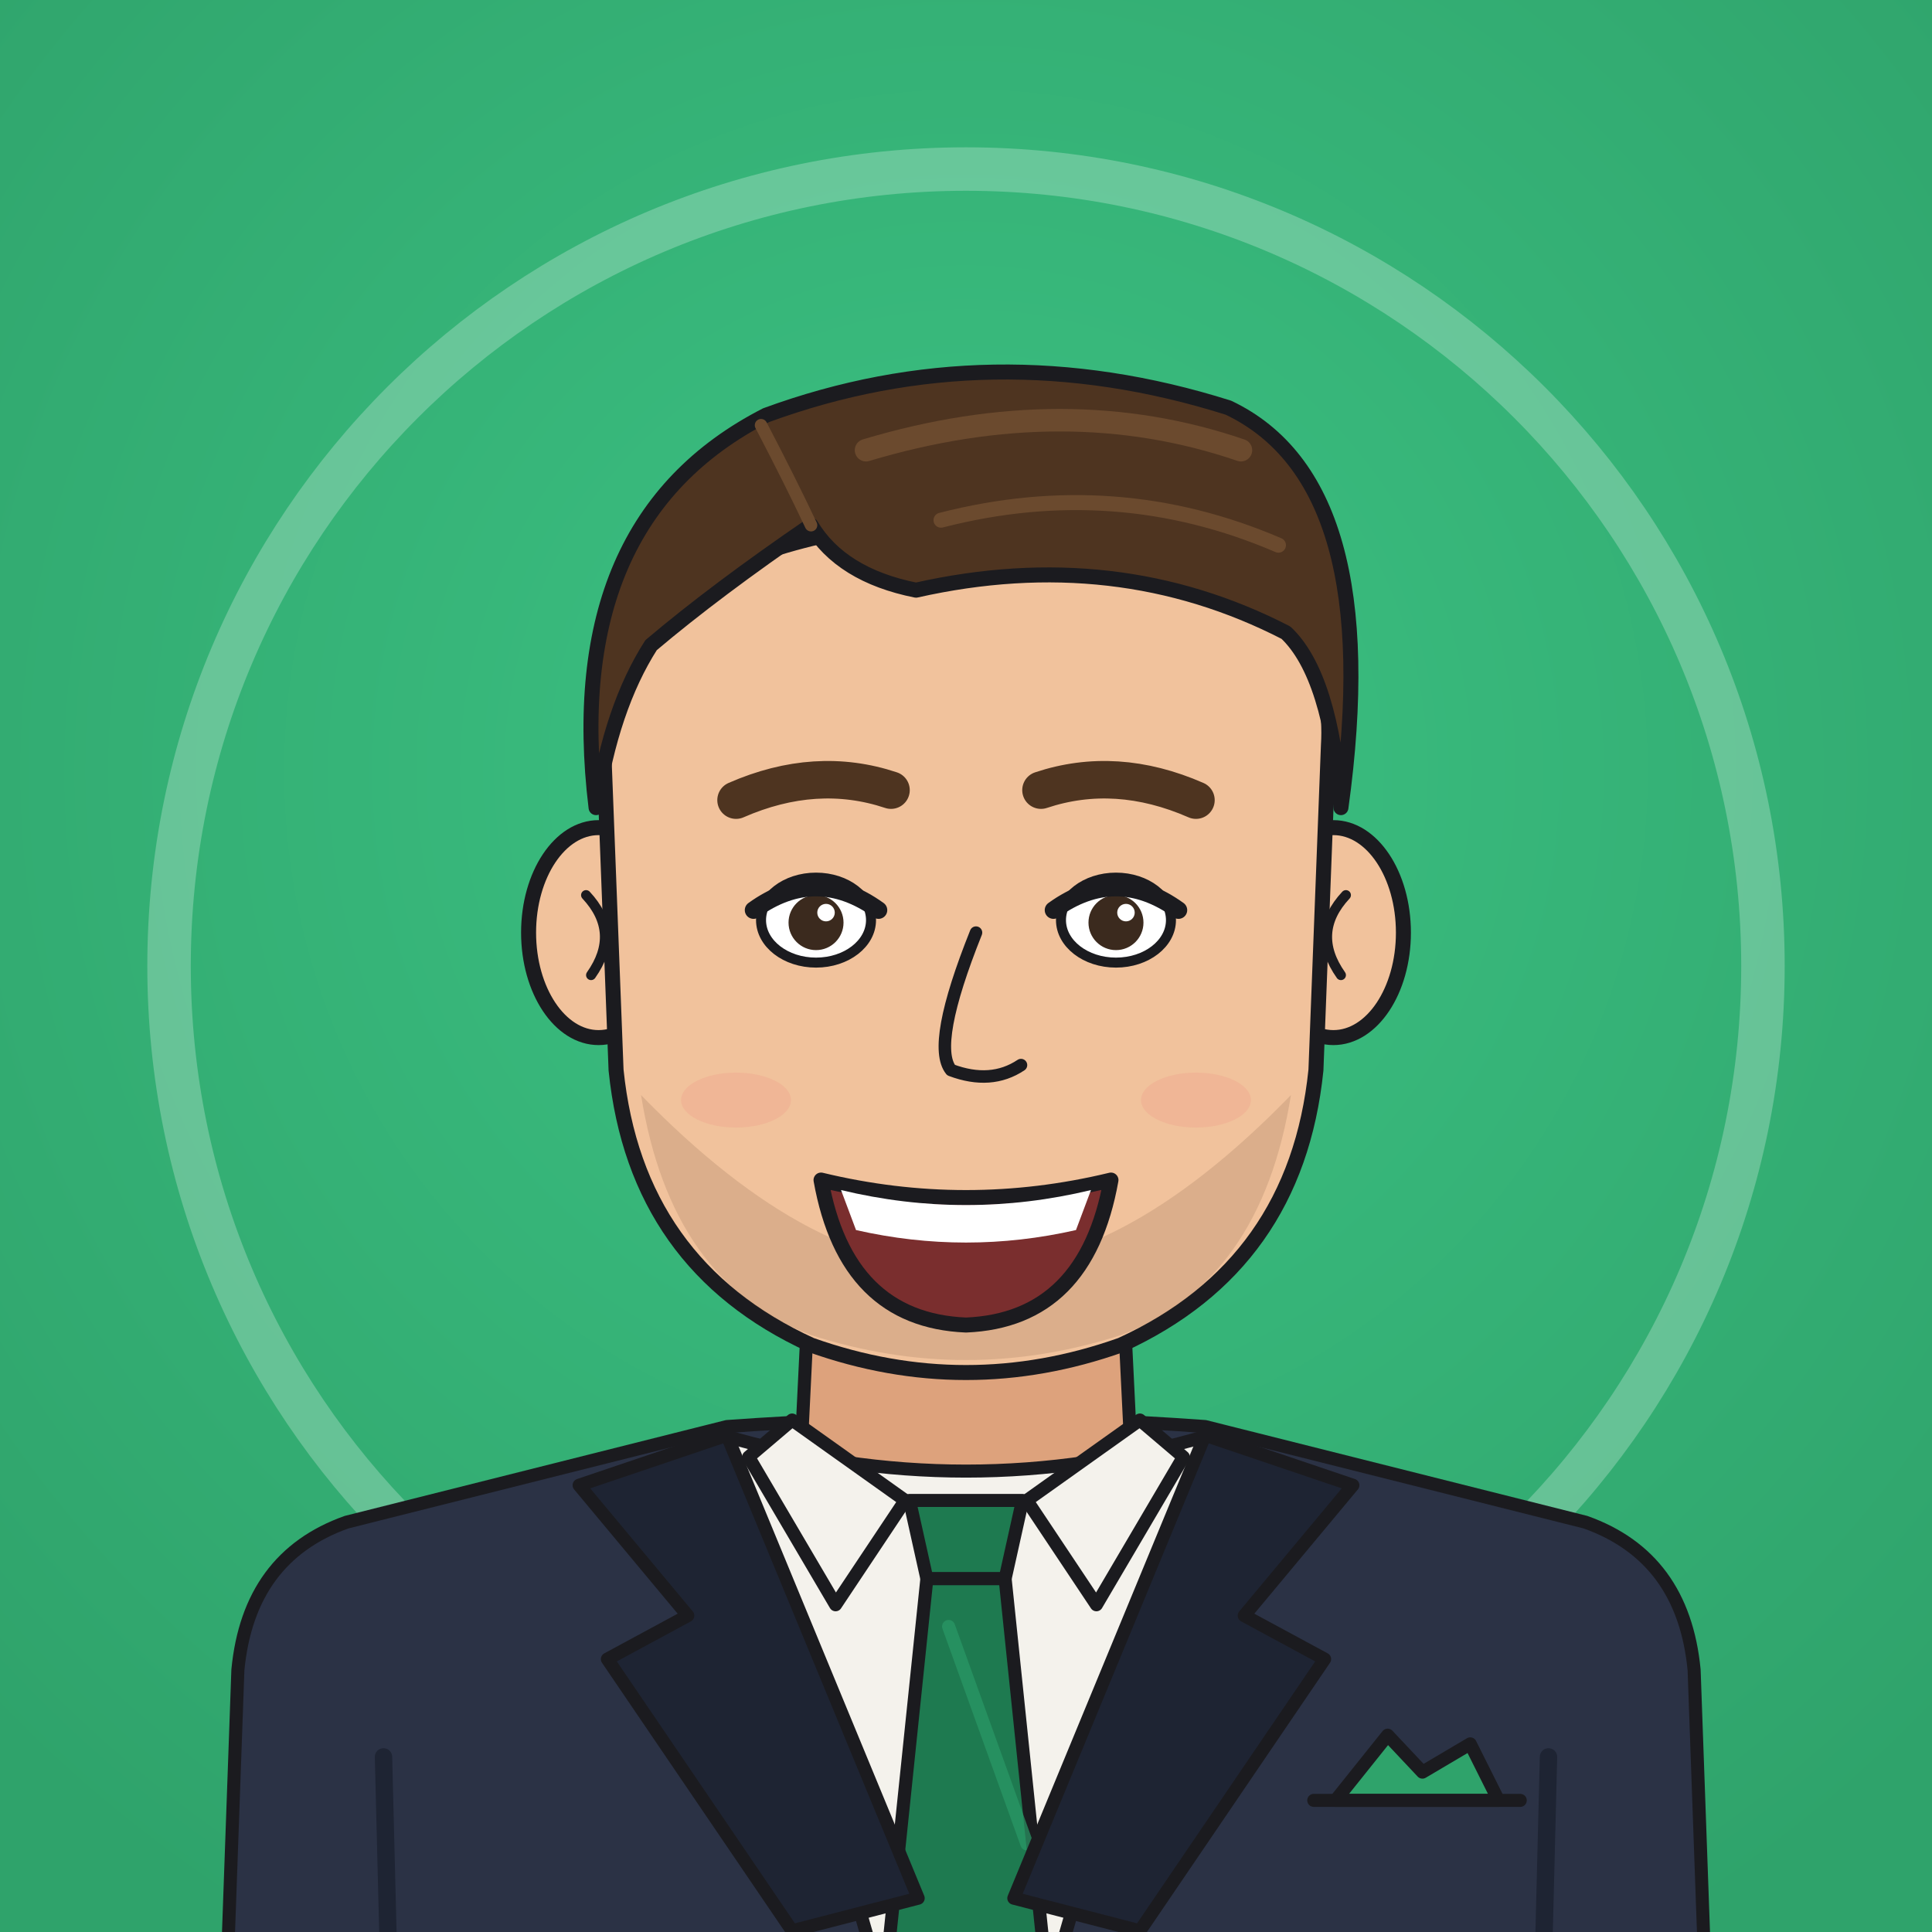
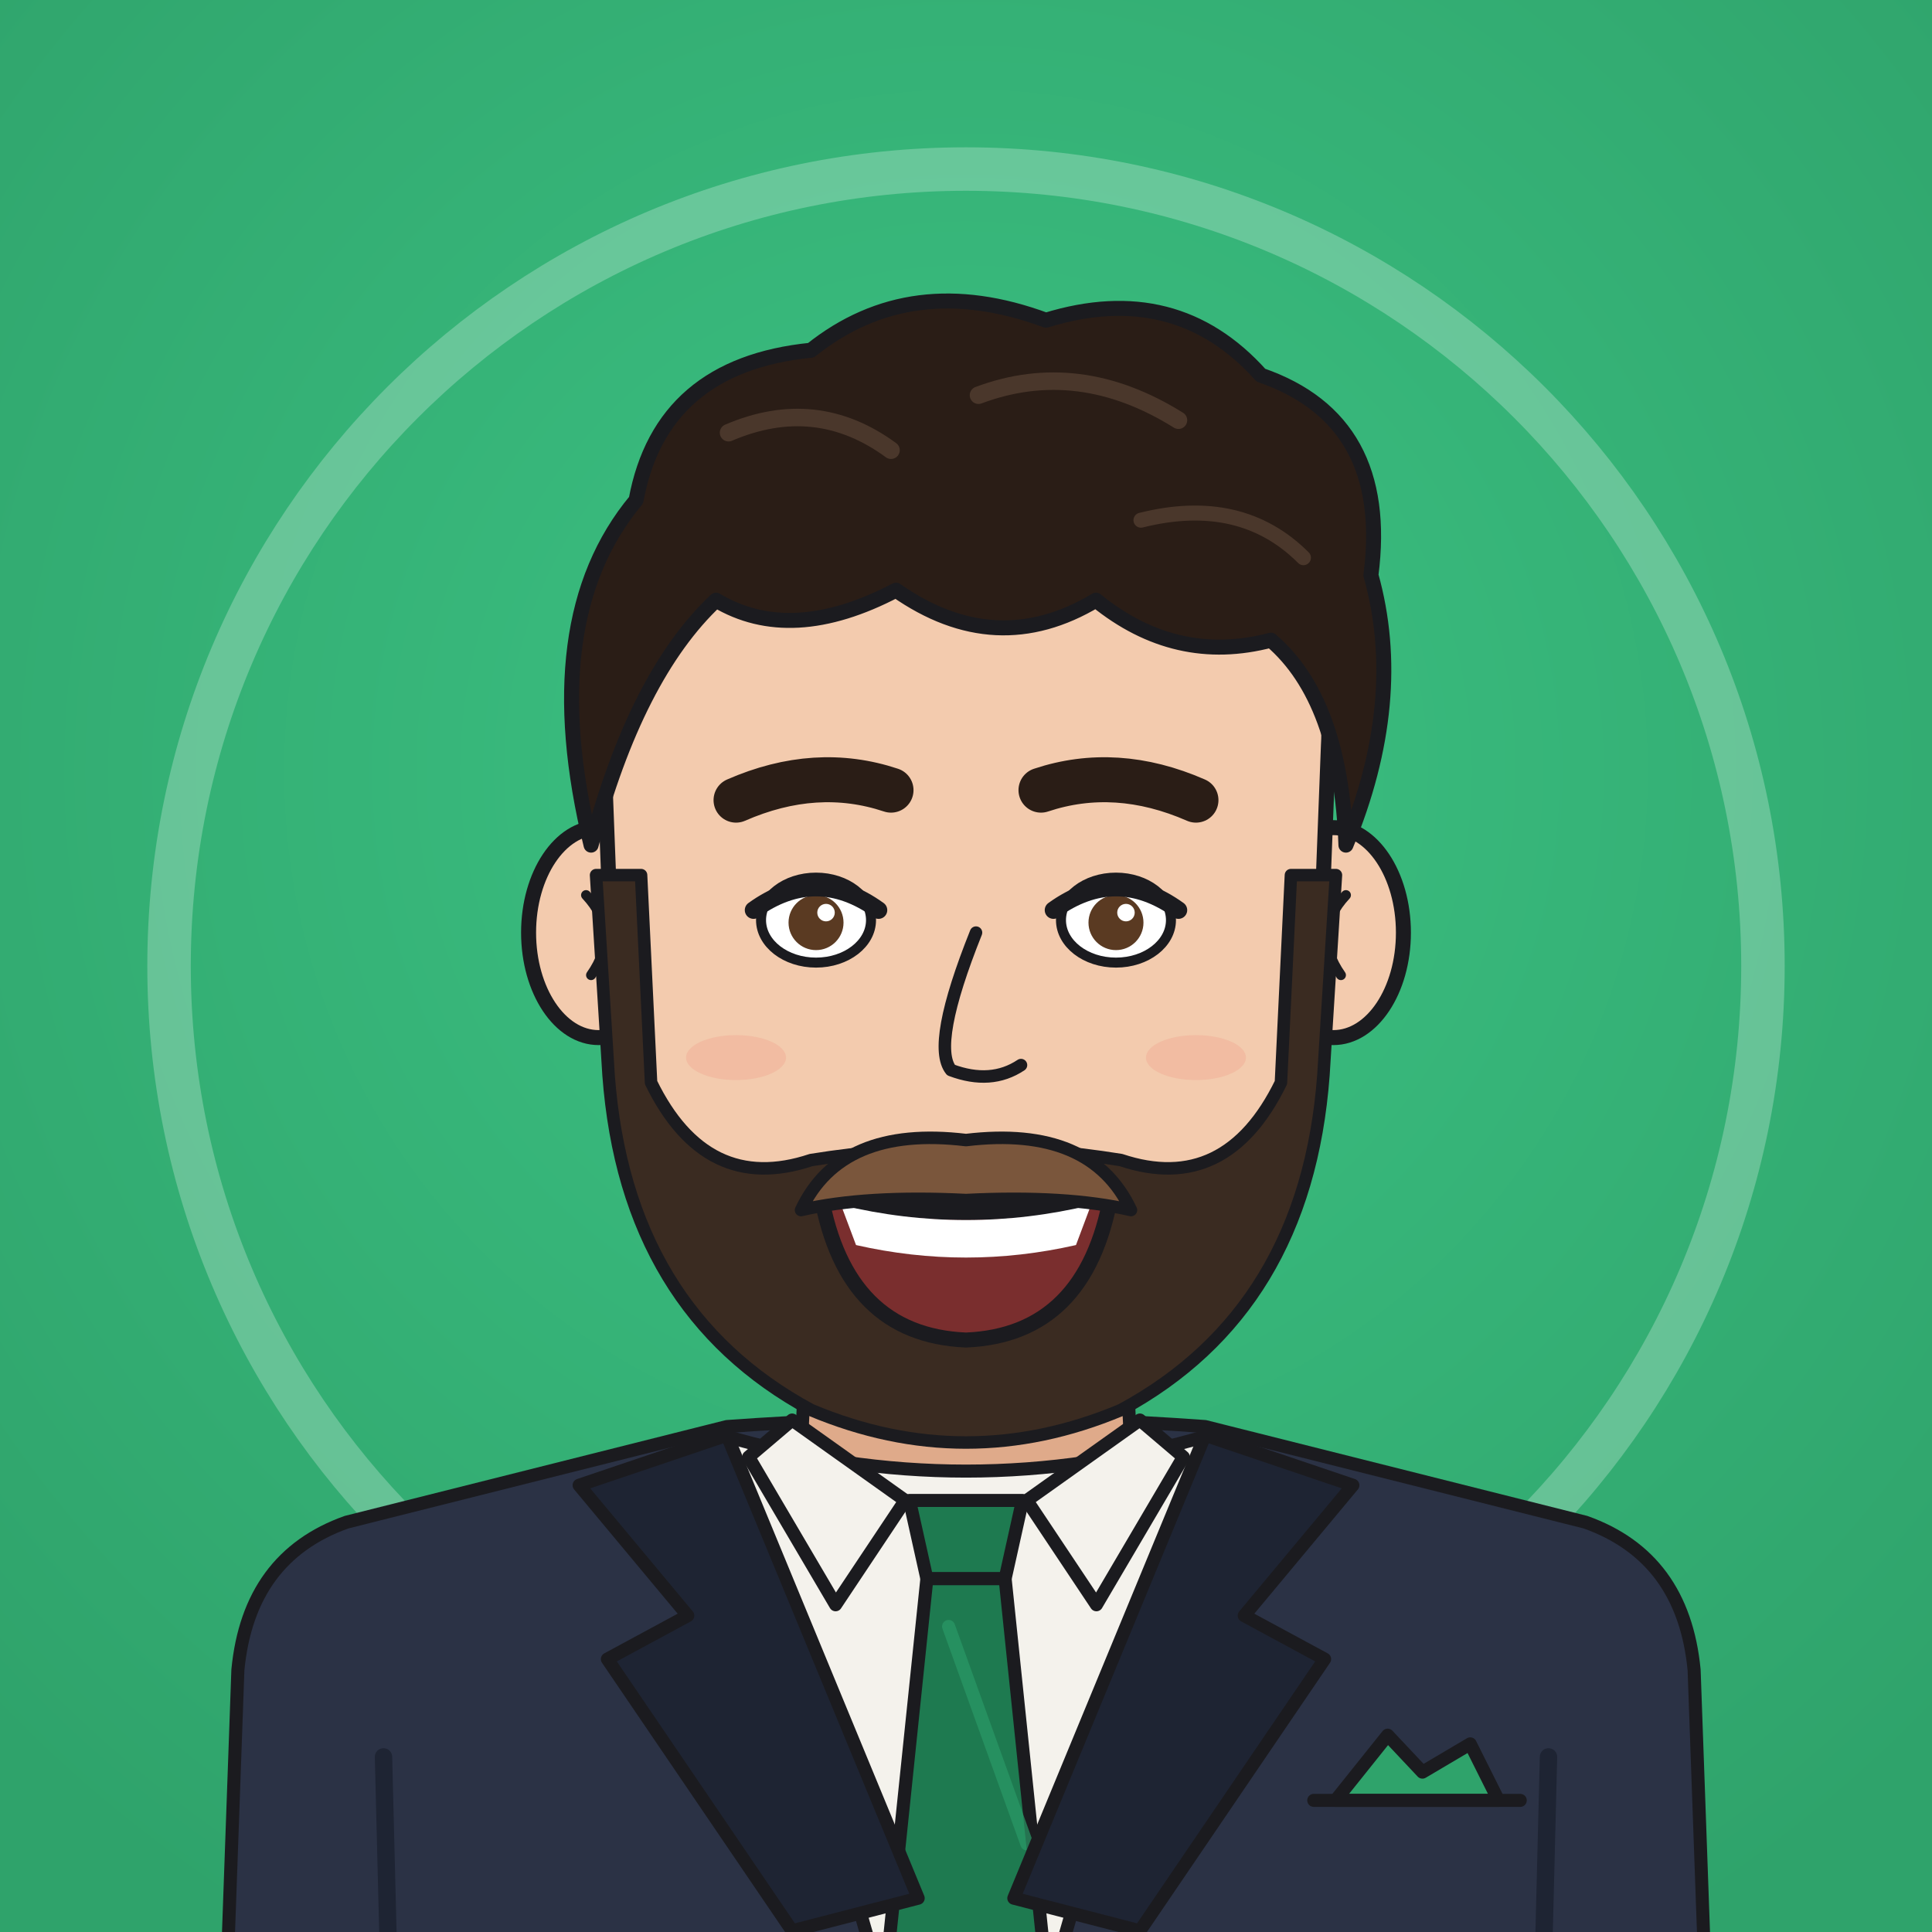
<svg xmlns="http://www.w3.org/2000/svg" width="800" height="800" viewBox="0 0 800 800">
  <defs>
    <radialGradient id="g" cx="0.5" cy="0.4" r="0.7">
      <stop offset="0" stop-color="#3CC283" />
      <stop offset="1" stop-color="#2FA36B" />
    </radialGradient>
  </defs>
  <rect width="800" height="800" fill="url(#g)" />
  <circle cx="400" cy="400" r="330" fill="none" stroke="#FFFFFF" stroke-opacity="0.25" stroke-width="18" />
  <svg x="40" y="70" width="720" height="730" viewBox="560 130 800 810" preserveAspectRatio="xMidYMid meet">
    <g stroke="#1B1B1F" stroke-width="6" stroke-linejoin="round" stroke-linecap="round">
      <path d="M615 1100 L625 820 Q630 768 675 752              L850 708 Q960 700 1070 708 L1245 752              Q1290 768 1295 820 L1305 1100 Z" fill="#2B3245" />
      <path d="M698 1100 L692 860" fill="none" stroke="#1E2433" stroke-width="8" />
      <path d="M1222 1100 L1228 860" fill="none" stroke="#1E2433" stroke-width="8" />
-       <path d="M888 640 L884 722 Q960 760 1036 722 L1032 640 Z" fill="#DDA27C" />
+       <path d="M888 640 L884 722 Q960 760 1036 722 L1032 640 Z" fill="#DFAA8A" />
      <path d="M848 712 L960 1100 L1072 712 Q960 745 848 712 Z" fill="#F4F2EC" />
      <path d="M934 742 L986 742 L978 778 L942 778 Z" fill="#1E7A50" />
      <path d="M942 778 L978 778 L1000 990 L960 1030 L920 990 Z" fill="#1E7A50" />
      <path d="M952 800 L988 900" fill="none" stroke="#2A9A67" stroke-width="6" opacity="0.7" />
      <path d="M880 705 L932 742 L900 790 L860 722 Z" fill="#F4F2EC" />
      <path d="M1040 705 L988 742 L1020 790 L1060 722 Z" fill="#F4F2EC" />
      <polygon points="850 712 938 925 880 940 795 815 832 795 782 735" fill="#1E2433" />
      <polygon points="1070 712 982 925 1040 940 1125 815 1088 795 1138 735" fill="#1E2433" />
      <path d="M1130 880 L1205 880 L1192 854 L1170 867 L1154 850 Z" fill="#2FA36B" />
      <path d="M1120 880 L1215 880" fill="none" />
      <circle cx="990" cy="1050" r="8" fill="#1E2433" />
    </g>
    <g transform="translate(0 25) translate(960 450) scale(1.15) translate(-960 -450)">
      <g stroke="#1B1B1F" stroke-width="6" stroke-linejoin="round" stroke-linecap="round">
-         <ellipse cx="813" cy="455" rx="28" ry="42" fill="#F1C29C" />
-         <ellipse cx="1107" cy="455" rx="28" ry="42" fill="#F1C29C" />
+         <ellipse cx="813" cy="455" rx="28" ry="42" fill="#F3CBAE" />
+         <ellipse cx="1107" cy="455" rx="28" ry="42" fill="#F3CBAE" />
        <path d="M808 440 Q822 455 810 472" fill="none" stroke-width="4" />
        <path d="M1112 440 Q1098 455 1110 472" fill="none" stroke-width="4" />
-         <path d="M815 380 Q810 300 960 288 Q1110 300 1105 380              L1100 510 Q1092 588 1022 620 Q960 642 898 620              Q828 588 820 510 Z" fill="#F1C29C" />
-         <path d="M830 520 Q842 595 898 616 Q960 636 1022 616 Q1078 595 1090 520              Q1020 592 960 588 Q900 592 830 520 Z" fill="#4E3420" opacity="0.14" stroke="none" />
-         <path d="M812 405 Q798 290 880 248 Q970 215 1065 245              Q1128 275 1110 405 Q1106 352 1088 335              Q1020 300 940 318 Q910 312 898 292              Q860 318 834 340 Q818 365 812 405 Z" fill="#4E3420" />
-         <path d="M878 252 Q890 275 898 292" fill="none" stroke="#6B4A2E" stroke-width="5" />
-         <path d="M920 262 Q1000 238 1070 262" fill="none" stroke="#6B4A2E" stroke-width="9" />
-         <path d="M950 290 Q1020 272 1085 300" fill="none" stroke="#6B4A2E" stroke-width="6" />
+         <path d="M815 380 Q810 300 960 288 Q1110 300 1105 380              L1100 510 Q1092 588 1022 620 Q960 642 898 620              Q828 588 820 510 Z" fill="#F3CBAE" />
+         <path d="M812 432 L817 512 Q824 606 898 646 Q960 672 1022 646              Q1096 606 1103 512 L1108 432 L1090 432 L1086 515 Q1064 560 1022 546              Q960 536 898 546 Q856 560 834 515 L830 432 Z" fill="#3A2B21" stroke-width="5" />
+         <ellipse cx="960" cy="574" rx="44" ry="17" fill="#E2AE96" stroke="none" />
+         <path d="M810 420 Q788 330 828 282 Q838 228 898 222              Q938 190 992 210 Q1044 194 1078 232 Q1130 250 1122 312              Q1136 362 1112 420 Q1110 362 1082 338 Q1044 348 1012 322              Q972 346 932 318 Q890 340 860 322 Q828 352 810 420 Z" fill="#2A1D16" />
+         <path d="M865 255 Q900 240 930 262" fill="none" stroke="#4A372B" stroke-width="7" />
+         <path d="M965 240 Q1005 225 1045 250" fill="none" stroke="#4A372B" stroke-width="7" />
+         <path d="M1030 290 Q1070 280 1095 305" fill="none" stroke="#4A372B" stroke-width="6" />
        <path d="M964 455 Q946 500 954 510 Q970 516 982 508" fill="none" stroke-width="5" />
-         <ellipse cx="868" cy="522" rx="22" ry="11" fill="#EE9C86" opacity="0.30" stroke="none" />
-         <ellipse cx="1052" cy="522" rx="22" ry="11" fill="#EE9C86" opacity="0.30" stroke="none" />
+         <ellipse cx="868" cy="505" rx="20" ry="9" fill="#EE9C86" opacity="0.30" stroke="none" />
+         <ellipse cx="1052" cy="505" rx="20" ry="9" fill="#EE9C86" opacity="0.30" stroke="none" />
      </g>
      <ellipse cx="900" cy="450" rx="22" ry="17" fill="#FFFFFF" stroke="#1B1B1F" stroke-width="4" />
-       <circle cx="900" cy="451" r="11" fill="#3B2A1E" />
+       <circle cx="900" cy="451" r="11" fill="#5A3A22" />
      <circle cx="904" cy="447" r="3.5" fill="#FFFFFF" />
      <path d="M875 446 Q900 428 925 446" fill="none" stroke="#1B1B1F" stroke-width="7" stroke-linecap="round" />
      <ellipse cx="1020" cy="450" rx="22" ry="17" fill="#FFFFFF" stroke="#1B1B1F" stroke-width="4" />
-       <circle cx="1020" cy="451" r="11" fill="#3B2A1E" />
+       <circle cx="1020" cy="451" r="11" fill="#5A3A22" />
      <circle cx="1024" cy="447" r="3.5" fill="#FFFFFF" />
      <path d="M995 446 Q1020 428 1045 446" fill="none" stroke="#1B1B1F" stroke-width="7" stroke-linecap="round" />
-       <path d="M868 402 Q900 388 930 398" fill="none" stroke="#4E3420" stroke-width="15" stroke-linecap="round" />
-       <path d="M1052 402 Q1020 388 990 398" fill="none" stroke="#4E3420" stroke-width="15" stroke-linecap="round" />
-       <path d="M902 554 Q960 568 1018 554 Q1008 610 960 612 Q912 610 902 554 Z" fill="#7A2E2E" stroke="#1B1B1F" stroke-width="6" stroke-linejoin="round" />
-       <path d="M910 558 Q960 570 1010 558 L1004 574 Q960 584 916 574 Z" fill="#FFFFFF" />
+       <path d="M868 402 Q900 388 930 398" fill="none" stroke="#2A1D16" stroke-width="18" stroke-linecap="round" />
+       <path d="M1052 402 Q1020 388 990 398" fill="none" stroke="#2A1D16" stroke-width="18" stroke-linecap="round" />
+       <path d="M902 560 Q960 574 1018 560 Q1008 616 960 618 Q912 616 902 560 Z" fill="#7A2E2E" stroke="#1B1B1F" stroke-width="6" stroke-linejoin="round" />
+       <path d="M910 564 Q960 576 1010 564 L1004 580 Q960 590 916 580 Z" fill="#FFFFFF" />
+       <path d="M894 566 Q910 532 960 538 Q1010 532 1026 566 Q1000 560 960 562 Q920 560 894 566 Z" fill="#7A563C" stroke="#1B1B1F" stroke-width="5" stroke-linejoin="round" />
    </g>
  </svg>
</svg>
